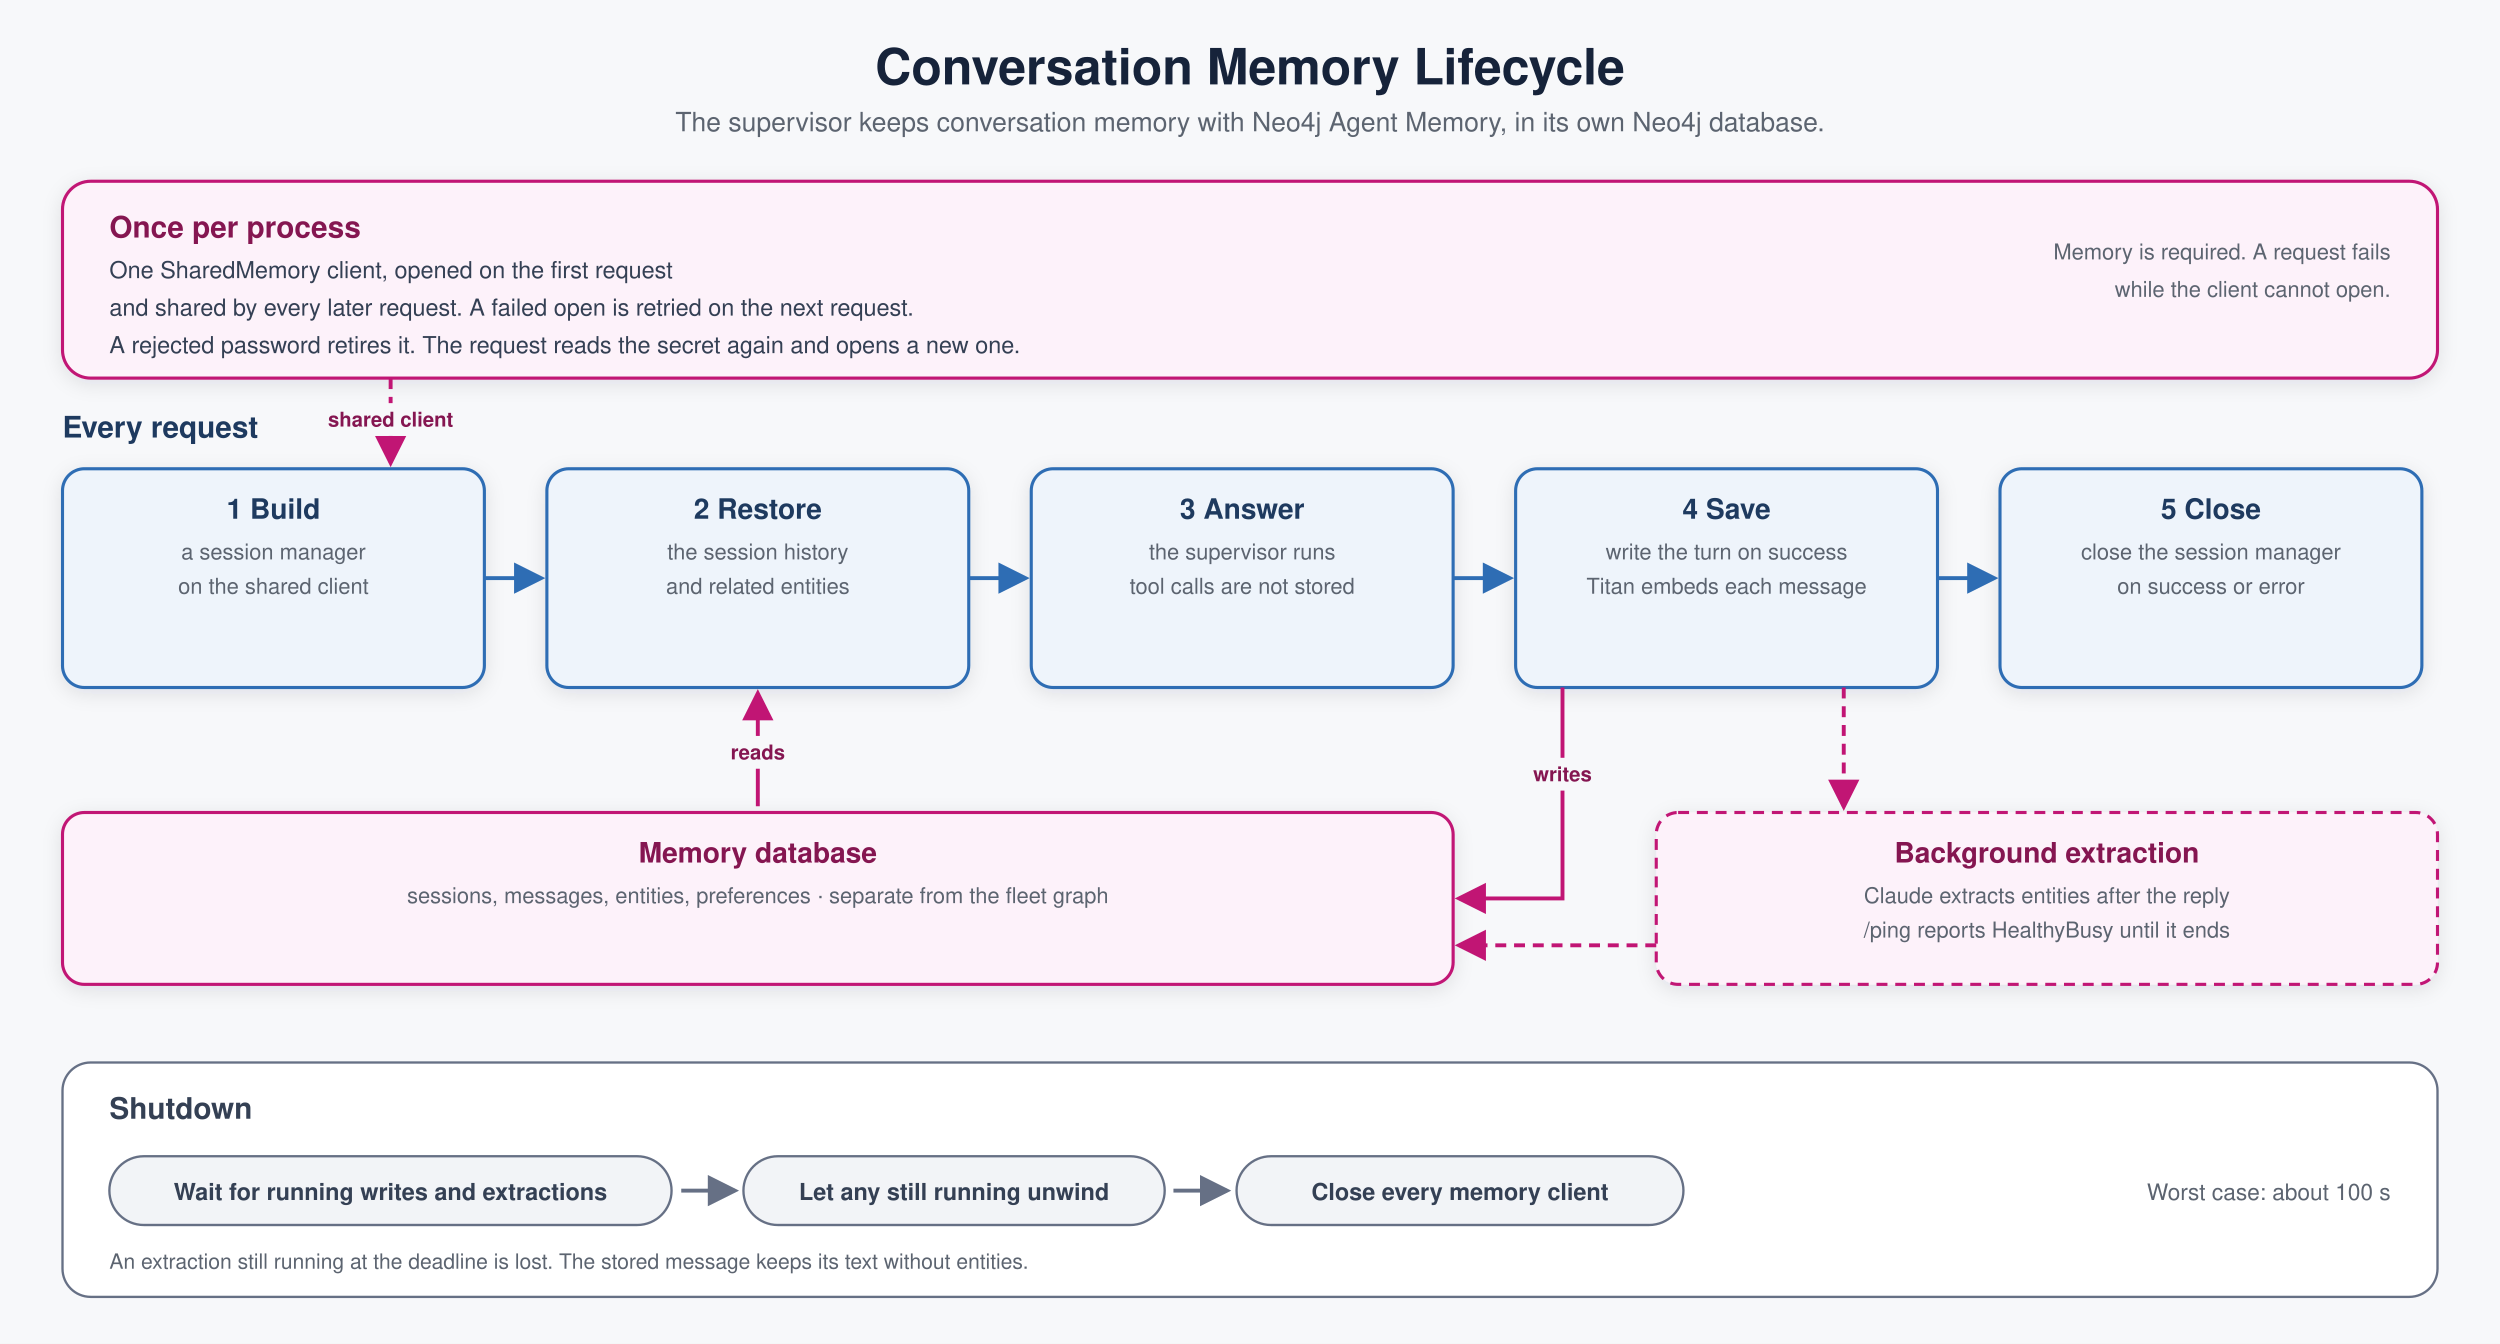
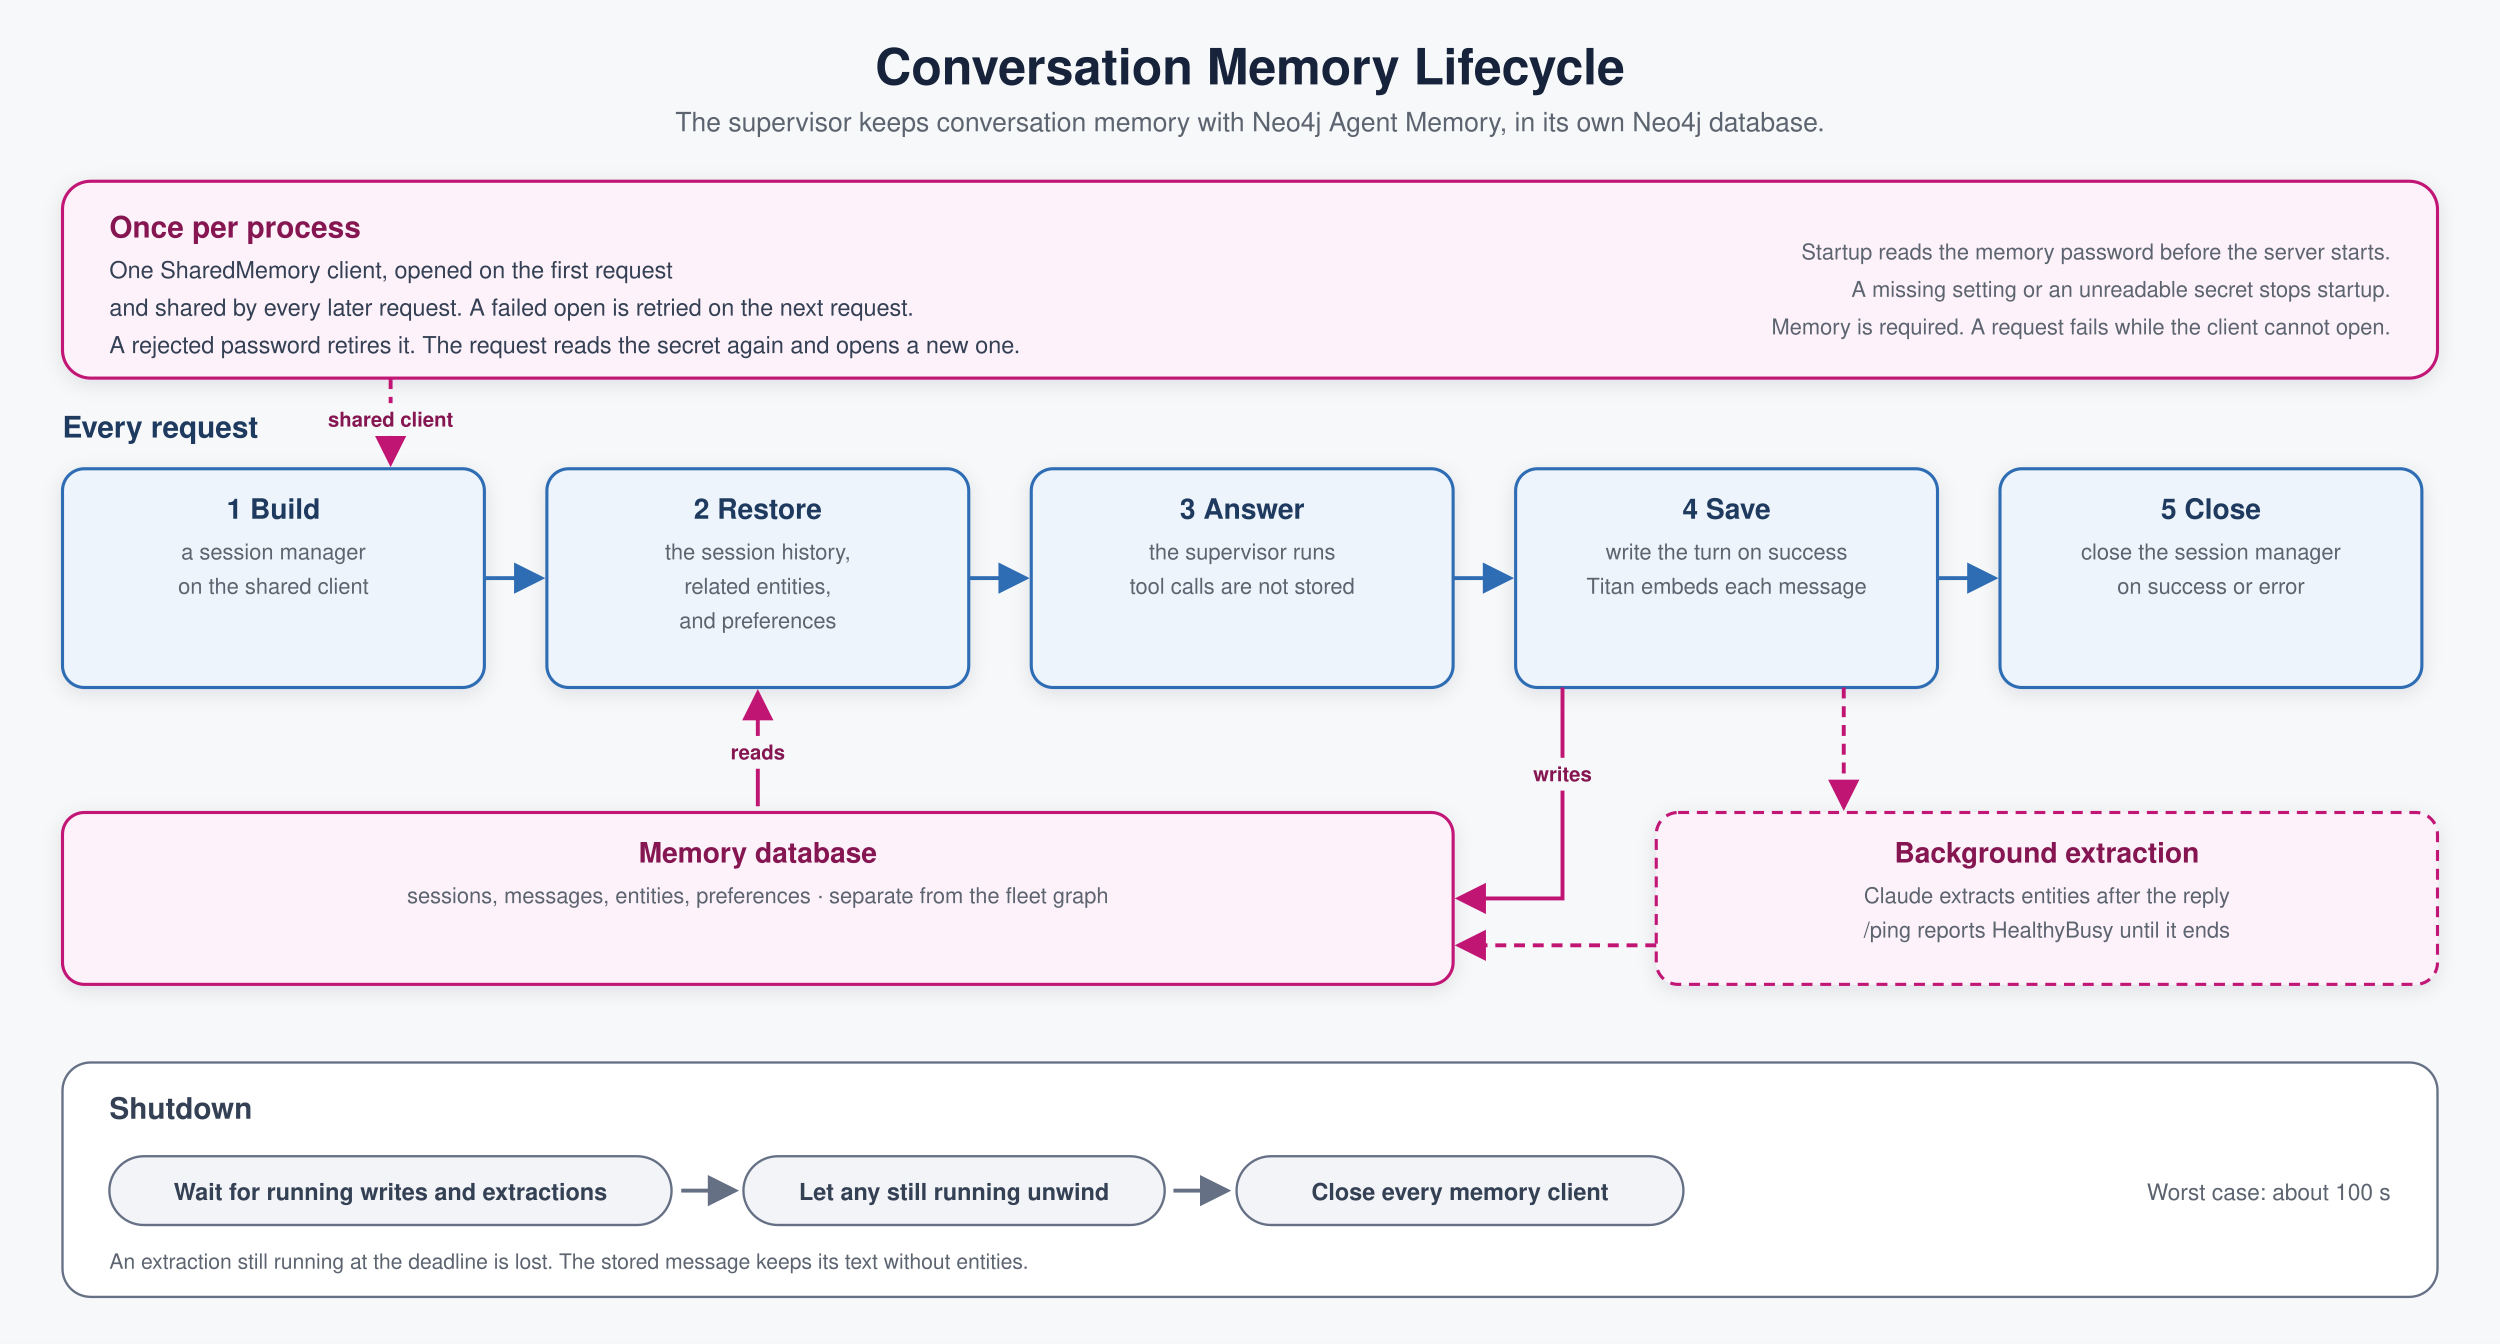
<svg xmlns="http://www.w3.org/2000/svg" width="1600" height="860" viewBox="0 0 1600 860" font-family="'Helvetica Neue', Helvetica, Arial, sans-serif">
  <defs>
    <filter id="shadow" x="-15%" y="-20%" width="130%" height="150%">
      <feDropShadow dx="0" dy="3" stdDeviation="6" flood-color="#101828" flood-opacity="0.10" />
    </filter>
    <marker id="a-blue" viewBox="0 0 10 10" refX="8.5" refY="5" markerWidth="8" markerHeight="8" orient="auto-start-reverse">
      <path d="M0,0 L10,5 L0,10 Z" fill="#2E6DB4" />
    </marker>
    <marker id="a-teal" viewBox="0 0 10 10" refX="8.5" refY="5" markerWidth="8" markerHeight="8" orient="auto-start-reverse">
      <path d="M0,0 L10,5 L0,10 Z" fill="#008C72" />
    </marker>
    <marker id="a-orange" viewBox="0 0 10 10" refX="8.5" refY="5" markerWidth="8" markerHeight="8" orient="auto-start-reverse">
      <path d="M0,0 L10,5 L0,10 Z" fill="#D97706" />
    </marker>
    <marker id="a-purple" viewBox="0 0 10 10" refX="8.5" refY="5" markerWidth="8" markerHeight="8" orient="auto-start-reverse">
      <path d="M0,0 L10,5 L0,10 Z" fill="#7A5AF8" />
    </marker>
    <marker id="a-pink" viewBox="0 0 10 10" refX="8.5" refY="5" markerWidth="8" markerHeight="8" orient="auto-start-reverse">
      <path d="M0,0 L10,5 L0,10 Z" fill="#C11574" />
    </marker>
    <marker id="a-slate" viewBox="0 0 10 10" refX="8.5" refY="5" markerWidth="8" markerHeight="8" orient="auto-start-reverse">
      <path d="M0,0 L10,5 L0,10 Z" fill="#667085" />
    </marker>
  </defs>
  <rect width="1600" height="860" fill="#F7F8FA" />
  <text x="800" y="54" text-anchor="middle" font-size="32" font-weight="700" fill="#16233A">Conversation Memory Lifecycle</text>
  <text x="800" y="84" text-anchor="middle" font-size="17" fill="#5C6470">The supervisor keeps conversation memory with Neo4j Agent Memory, in its own Neo4j database.</text>
  <rect x="40" y="116" width="1520" height="126" rx="18" fill="#FDF2FA" stroke="#C11574" stroke-width="2" filter="url(#shadow)" />
  <text x="70" y="152" font-size="19" font-weight="700" fill="#851651" text-anchor="start">Once per process</text>
  <text x="70" y="178" font-size="15" font-weight="400" fill="#344054" text-anchor="start">One SharedMemory client, opened on the first request</text>
  <text x="70" y="202" font-size="15" font-weight="400" fill="#344054" text-anchor="start">and shared by every later request. A failed open is retried on the next request.</text>
  <text x="70" y="226" font-size="15" font-weight="400" fill="#344054" text-anchor="start">A rejected password retires it. The request reads the secret again and opens a new one.</text>
-   <text x="1530" y="166" font-size="14" font-weight="400" fill="#5C6470" text-anchor="end">Memory is required. A request fails</text>
-   <text x="1530" y="190" font-size="14" font-weight="400" fill="#5C6470" text-anchor="end">while the client cannot open.</text>
+   <text x="1530" y="166" font-size="14" font-weight="400" fill="#5C6470" text-anchor="end">Startup reads the memory password before the server starts.</text>
+   <text x="1530" y="190" font-size="14" font-weight="400" fill="#5C6470" text-anchor="end">A missing setting or an unreadable secret stops startup.</text>
+   <text x="1530" y="214" font-size="14" font-weight="400" fill="#5C6470" text-anchor="end">Memory is required. A request fails while the client cannot open.</text>
  <text x="40" y="280" font-size="19" font-weight="700" fill="#1E3A5F" text-anchor="start">Every request</text>
  <rect x="40" y="300" width="270" height="140" rx="14" fill="#EEF4FB" stroke="#2E6DB4" stroke-width="2" filter="url(#shadow)" />
  <text x="175.0" y="332" font-size="18" font-weight="700" fill="#1E3A5F" text-anchor="middle">1  Build</text>
  <text x="175.0" y="358" font-size="14" font-weight="400" fill="#5C6470" text-anchor="middle">a session manager</text>
  <text x="175.0" y="380" font-size="14" font-weight="400" fill="#5C6470" text-anchor="middle">on the shared client</text>
  <rect x="350" y="300" width="270" height="140" rx="14" fill="#EEF4FB" stroke="#2E6DB4" stroke-width="2" filter="url(#shadow)" />
  <text x="485.0" y="332" font-size="18" font-weight="700" fill="#1E3A5F" text-anchor="middle">2  Restore</text>
-   <text x="485.0" y="358" font-size="14" font-weight="400" fill="#5C6470" text-anchor="middle">the session history</text>
-   <text x="485.0" y="380" font-size="14" font-weight="400" fill="#5C6470" text-anchor="middle">and related entities</text>
+   <text x="485.0" y="358" font-size="14" font-weight="400" fill="#5C6470" text-anchor="middle">the session history,</text>
+   <text x="485.0" y="380" font-size="14" font-weight="400" fill="#5C6470" text-anchor="middle">related entities,</text>
+   <text x="485.0" y="402" font-size="14" font-weight="400" fill="#5C6470" text-anchor="middle">and preferences</text>
  <rect x="660" y="300" width="270" height="140" rx="14" fill="#EEF4FB" stroke="#2E6DB4" stroke-width="2" filter="url(#shadow)" />
  <text x="795.0" y="332" font-size="18" font-weight="700" fill="#1E3A5F" text-anchor="middle">3  Answer</text>
  <text x="795.0" y="358" font-size="14" font-weight="400" fill="#5C6470" text-anchor="middle">the supervisor runs</text>
  <text x="795.0" y="380" font-size="14" font-weight="400" fill="#5C6470" text-anchor="middle">tool calls are not stored</text>
  <rect x="970" y="300" width="270" height="140" rx="14" fill="#EEF4FB" stroke="#2E6DB4" stroke-width="2" filter="url(#shadow)" />
  <text x="1105.0" y="332" font-size="18" font-weight="700" fill="#1E3A5F" text-anchor="middle">4  Save</text>
  <text x="1105.0" y="358" font-size="14" font-weight="400" fill="#5C6470" text-anchor="middle">write the turn on success</text>
  <text x="1105.0" y="380" font-size="14" font-weight="400" fill="#5C6470" text-anchor="middle">Titan embeds each message</text>
  <rect x="1280" y="300" width="270" height="140" rx="14" fill="#EEF4FB" stroke="#2E6DB4" stroke-width="2" filter="url(#shadow)" />
  <text x="1415.0" y="332" font-size="18" font-weight="700" fill="#1E3A5F" text-anchor="middle">5  Close</text>
  <text x="1415.0" y="358" font-size="14" font-weight="400" fill="#5C6470" text-anchor="middle">close the session manager</text>
  <text x="1415.0" y="380" font-size="14" font-weight="400" fill="#5C6470" text-anchor="middle">on success or error</text>
  <path d="M310,370 H346" fill="none" stroke="#2E6DB4" stroke-width="2.5" marker-end="url(#a-blue)" />
  <path d="M620,370 H656" fill="none" stroke="#2E6DB4" stroke-width="2.5" marker-end="url(#a-blue)" />
  <path d="M930,370 H966" fill="none" stroke="#2E6DB4" stroke-width="2.5" marker-end="url(#a-blue)" />
  <path d="M1240,370 H1276" fill="none" stroke="#2E6DB4" stroke-width="2.5" marker-end="url(#a-blue)" />
  <path d="M250,242 V296" fill="none" stroke="#C11574" stroke-width="2.5" stroke-dasharray="7 5" marker-end="url(#a-pink)" />
  <rect x="196" y="258" width="108" height="21" rx="5" fill="#F7F8FA" />
  <text x="250" y="273" font-size="13" font-weight="600" fill="#851651" text-anchor="middle">shared client</text>
  <rect x="40" y="520" width="890" height="110" rx="14" fill="#FDF2FA" stroke="#C11574" stroke-width="2" filter="url(#shadow)" />
  <text x="485.0" y="552" font-size="18" font-weight="700" fill="#851651" text-anchor="middle">Memory database</text>
  <text x="485.0" y="578" font-size="14" font-weight="400" fill="#5C6470" text-anchor="middle">sessions, messages, entities, preferences · separate from the fleet graph</text>
  <path d="M485,516 V444" fill="none" stroke="#C11574" stroke-width="2.5" marker-end="url(#a-pink)" />
  <rect x="460" y="471" width="50" height="21" rx="5" fill="#F7F8FA" />
  <text x="485" y="486" font-size="13" font-weight="600" fill="#851651" text-anchor="middle">reads</text>
  <path d="M1000,440 V575 H934" fill="none" stroke="#C11574" stroke-width="2.5" marker-end="url(#a-pink)" />
  <rect x="971" y="485" width="57" height="21" rx="5" fill="#F7F8FA" />
  <text x="1000" y="500" font-size="13" font-weight="600" fill="#851651" text-anchor="middle">writes</text>
  <rect x="1060" y="520" width="500" height="110" rx="14" fill="#FDF2FA" stroke="#C11574" stroke-width="2" stroke-dasharray="7 5" filter="url(#shadow)" />
  <text x="1310.0" y="552" font-size="18" font-weight="700" fill="#851651" text-anchor="middle">Background extraction</text>
  <text x="1310.0" y="578" font-size="14" font-weight="400" fill="#5C6470" text-anchor="middle">Claude extracts entities after the reply</text>
  <text x="1310.0" y="600" font-size="14" font-weight="400" fill="#5C6470" text-anchor="middle">/ping reports HealthyBusy until it ends</text>
  <path d="M1180,440 V516" fill="none" stroke="#C11574" stroke-width="2.5" stroke-dasharray="7 5" marker-end="url(#a-pink)" />
  <path d="M1060,605 H934" fill="none" stroke="#C11574" stroke-width="2.5" stroke-dasharray="7 5" marker-end="url(#a-pink)" />
  <rect x="40" y="680" width="1520" height="150" rx="18" fill="#FFFFFF" stroke="#667085" stroke-width="1.5" />
  <text x="70" y="716" font-size="19" font-weight="700" fill="#344054" text-anchor="start">Shutdown</text>
  <rect x="70" y="740" width="359.8" height="44" rx="22" fill="#F2F4F7" stroke="#667085" stroke-width="1.5" />
  <text x="249.9" y="768" font-size="15" font-weight="600" fill="#344054" text-anchor="middle">Wait for running writes and extractions</text>
  <path d="M436,762 H470" fill="none" stroke="#667085" stroke-width="2.5" marker-end="url(#a-slate)" />
  <rect x="475.8" y="740" width="269.6" height="44" rx="22" fill="#F2F4F7" stroke="#667085" stroke-width="1.5" />
  <text x="610.6" y="768" font-size="15" font-weight="600" fill="#344054" text-anchor="middle">Let any still running unwind</text>
  <path d="M751,762 H785" fill="none" stroke="#667085" stroke-width="2.5" marker-end="url(#a-slate)" />
  <rect x="791.4" y="740" width="286.0" height="44" rx="22" fill="#F2F4F7" stroke="#667085" stroke-width="1.5" />
  <text x="934.4" y="768" font-size="15" font-weight="600" fill="#344054" text-anchor="middle">Close every memory client</text>
  <text x="1530" y="768" font-size="14.5" font-weight="400" fill="#5C6470" text-anchor="end">Worst case: about 100 s</text>
  <text x="70" y="812" font-size="13.5" font-weight="400" fill="#5C6470" text-anchor="start">An extraction still running at the deadline is lost. The stored message keeps its text without entities.</text>
</svg>
